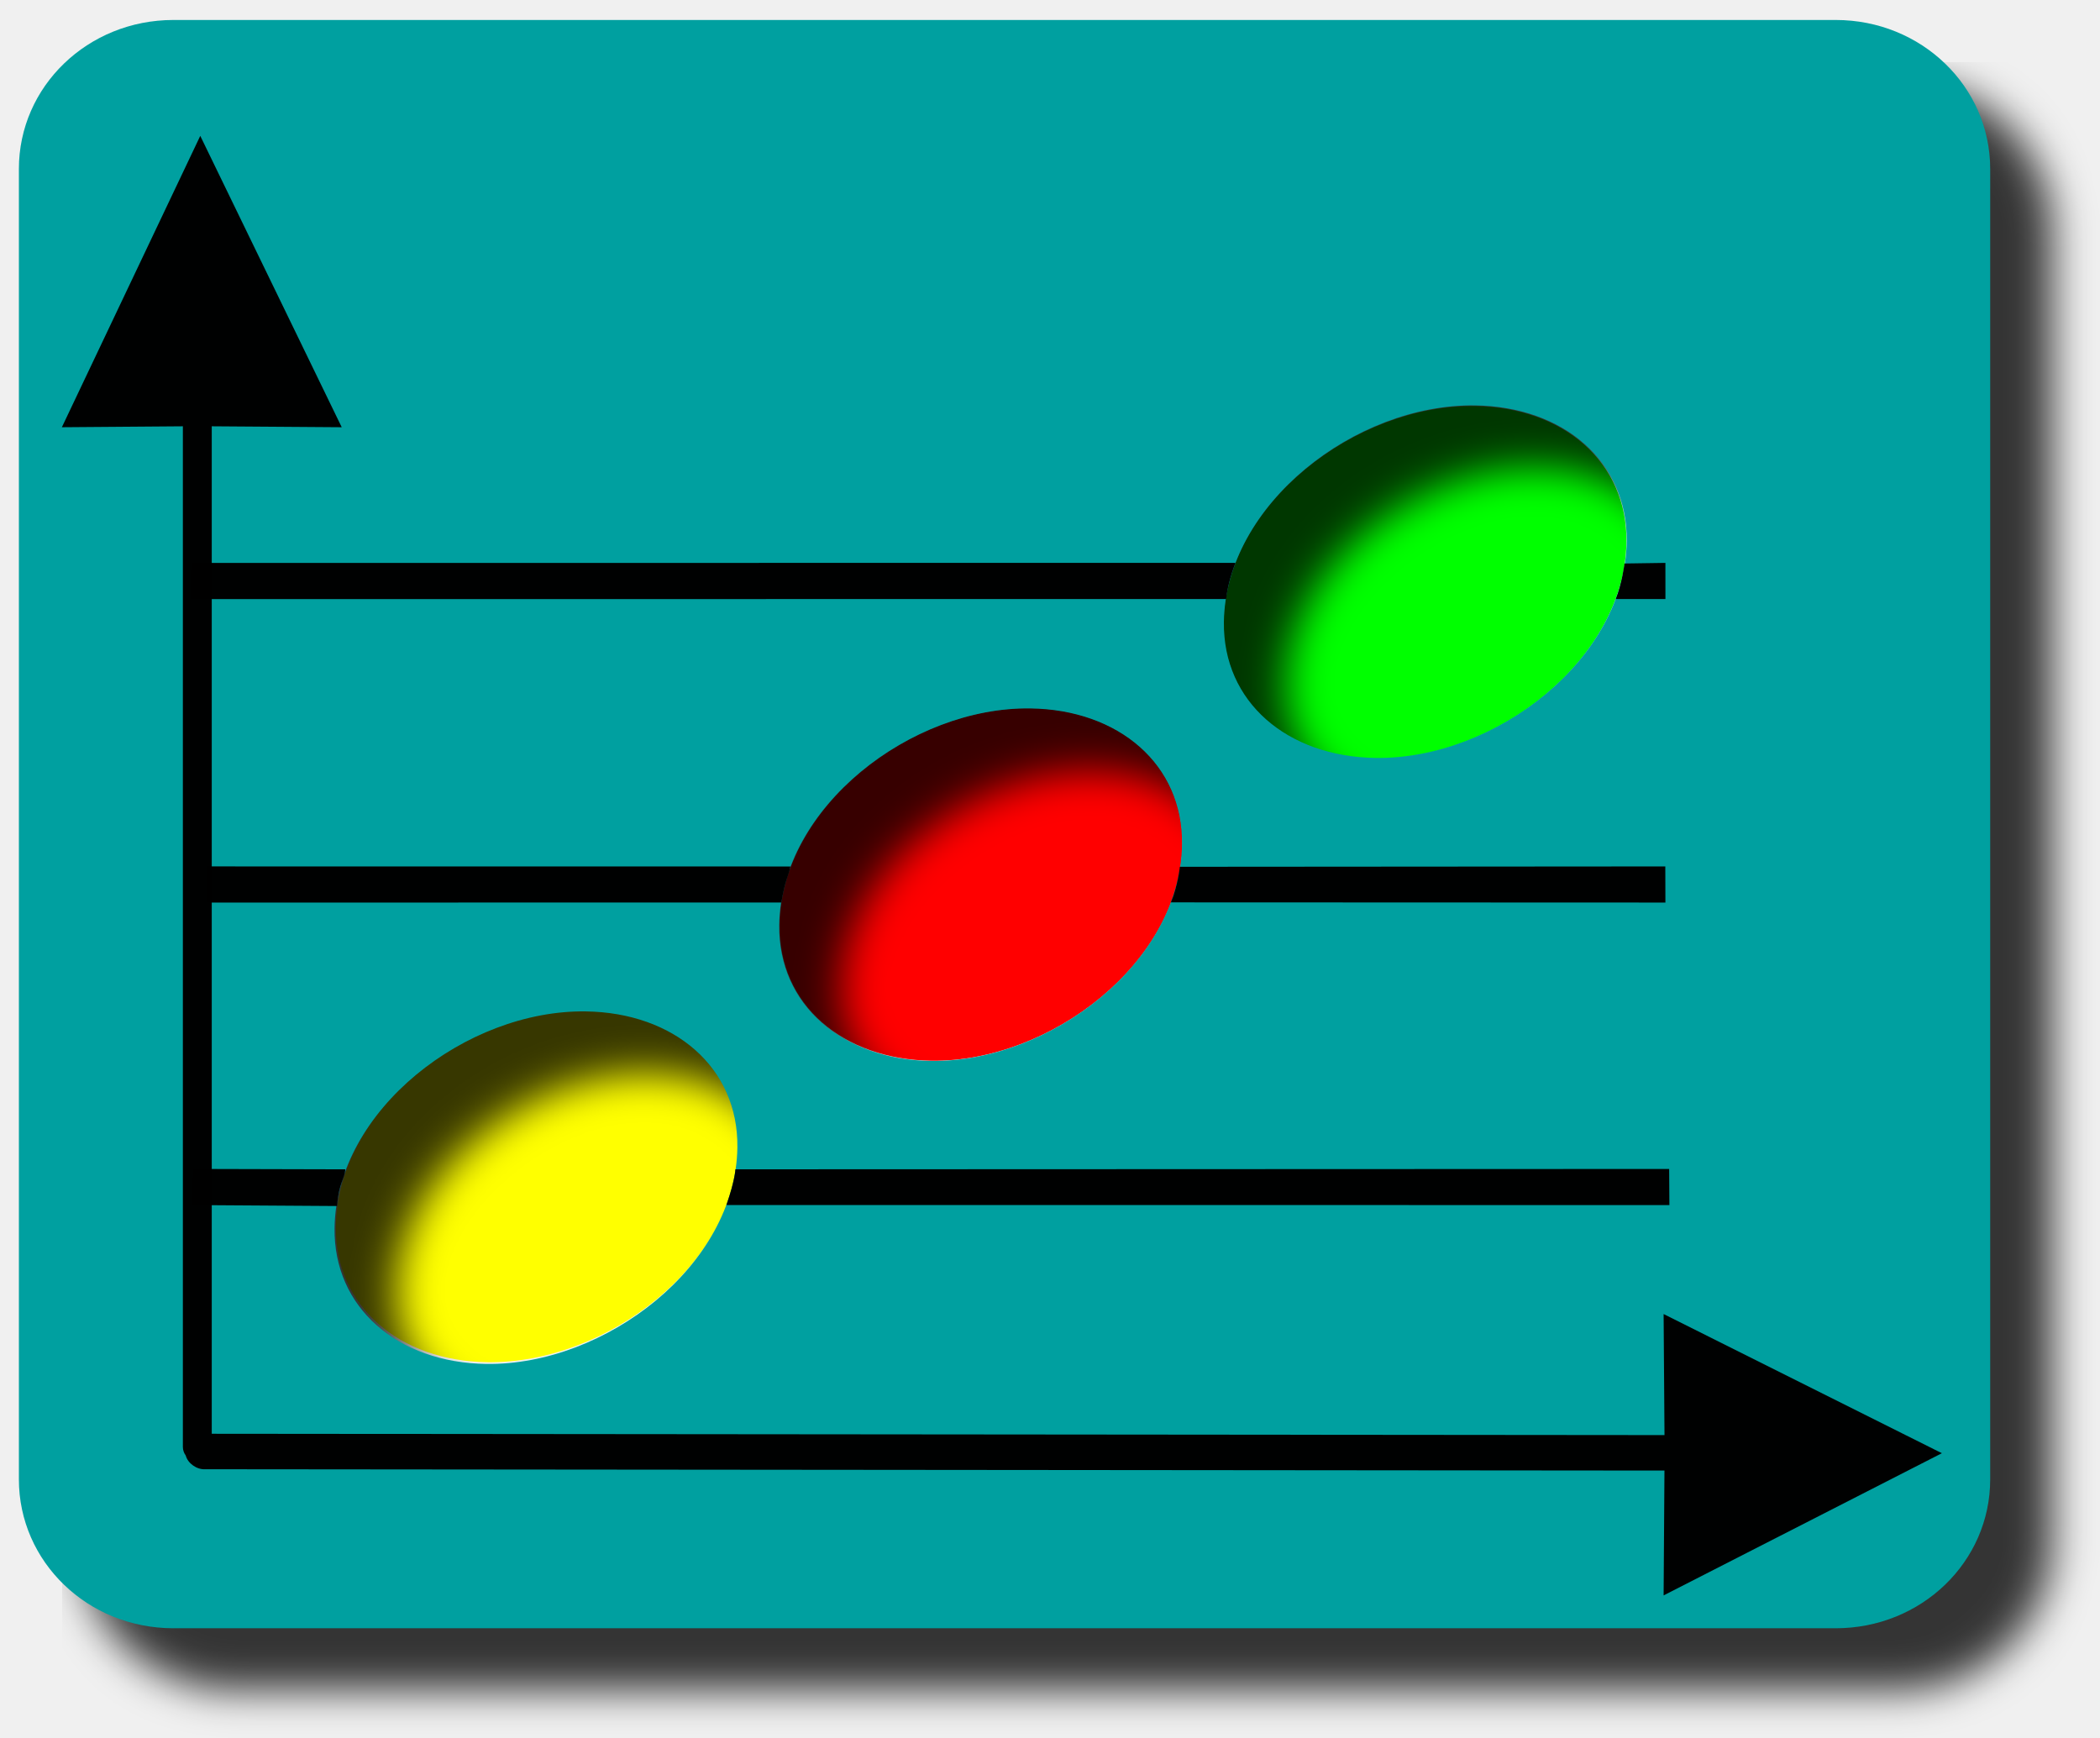
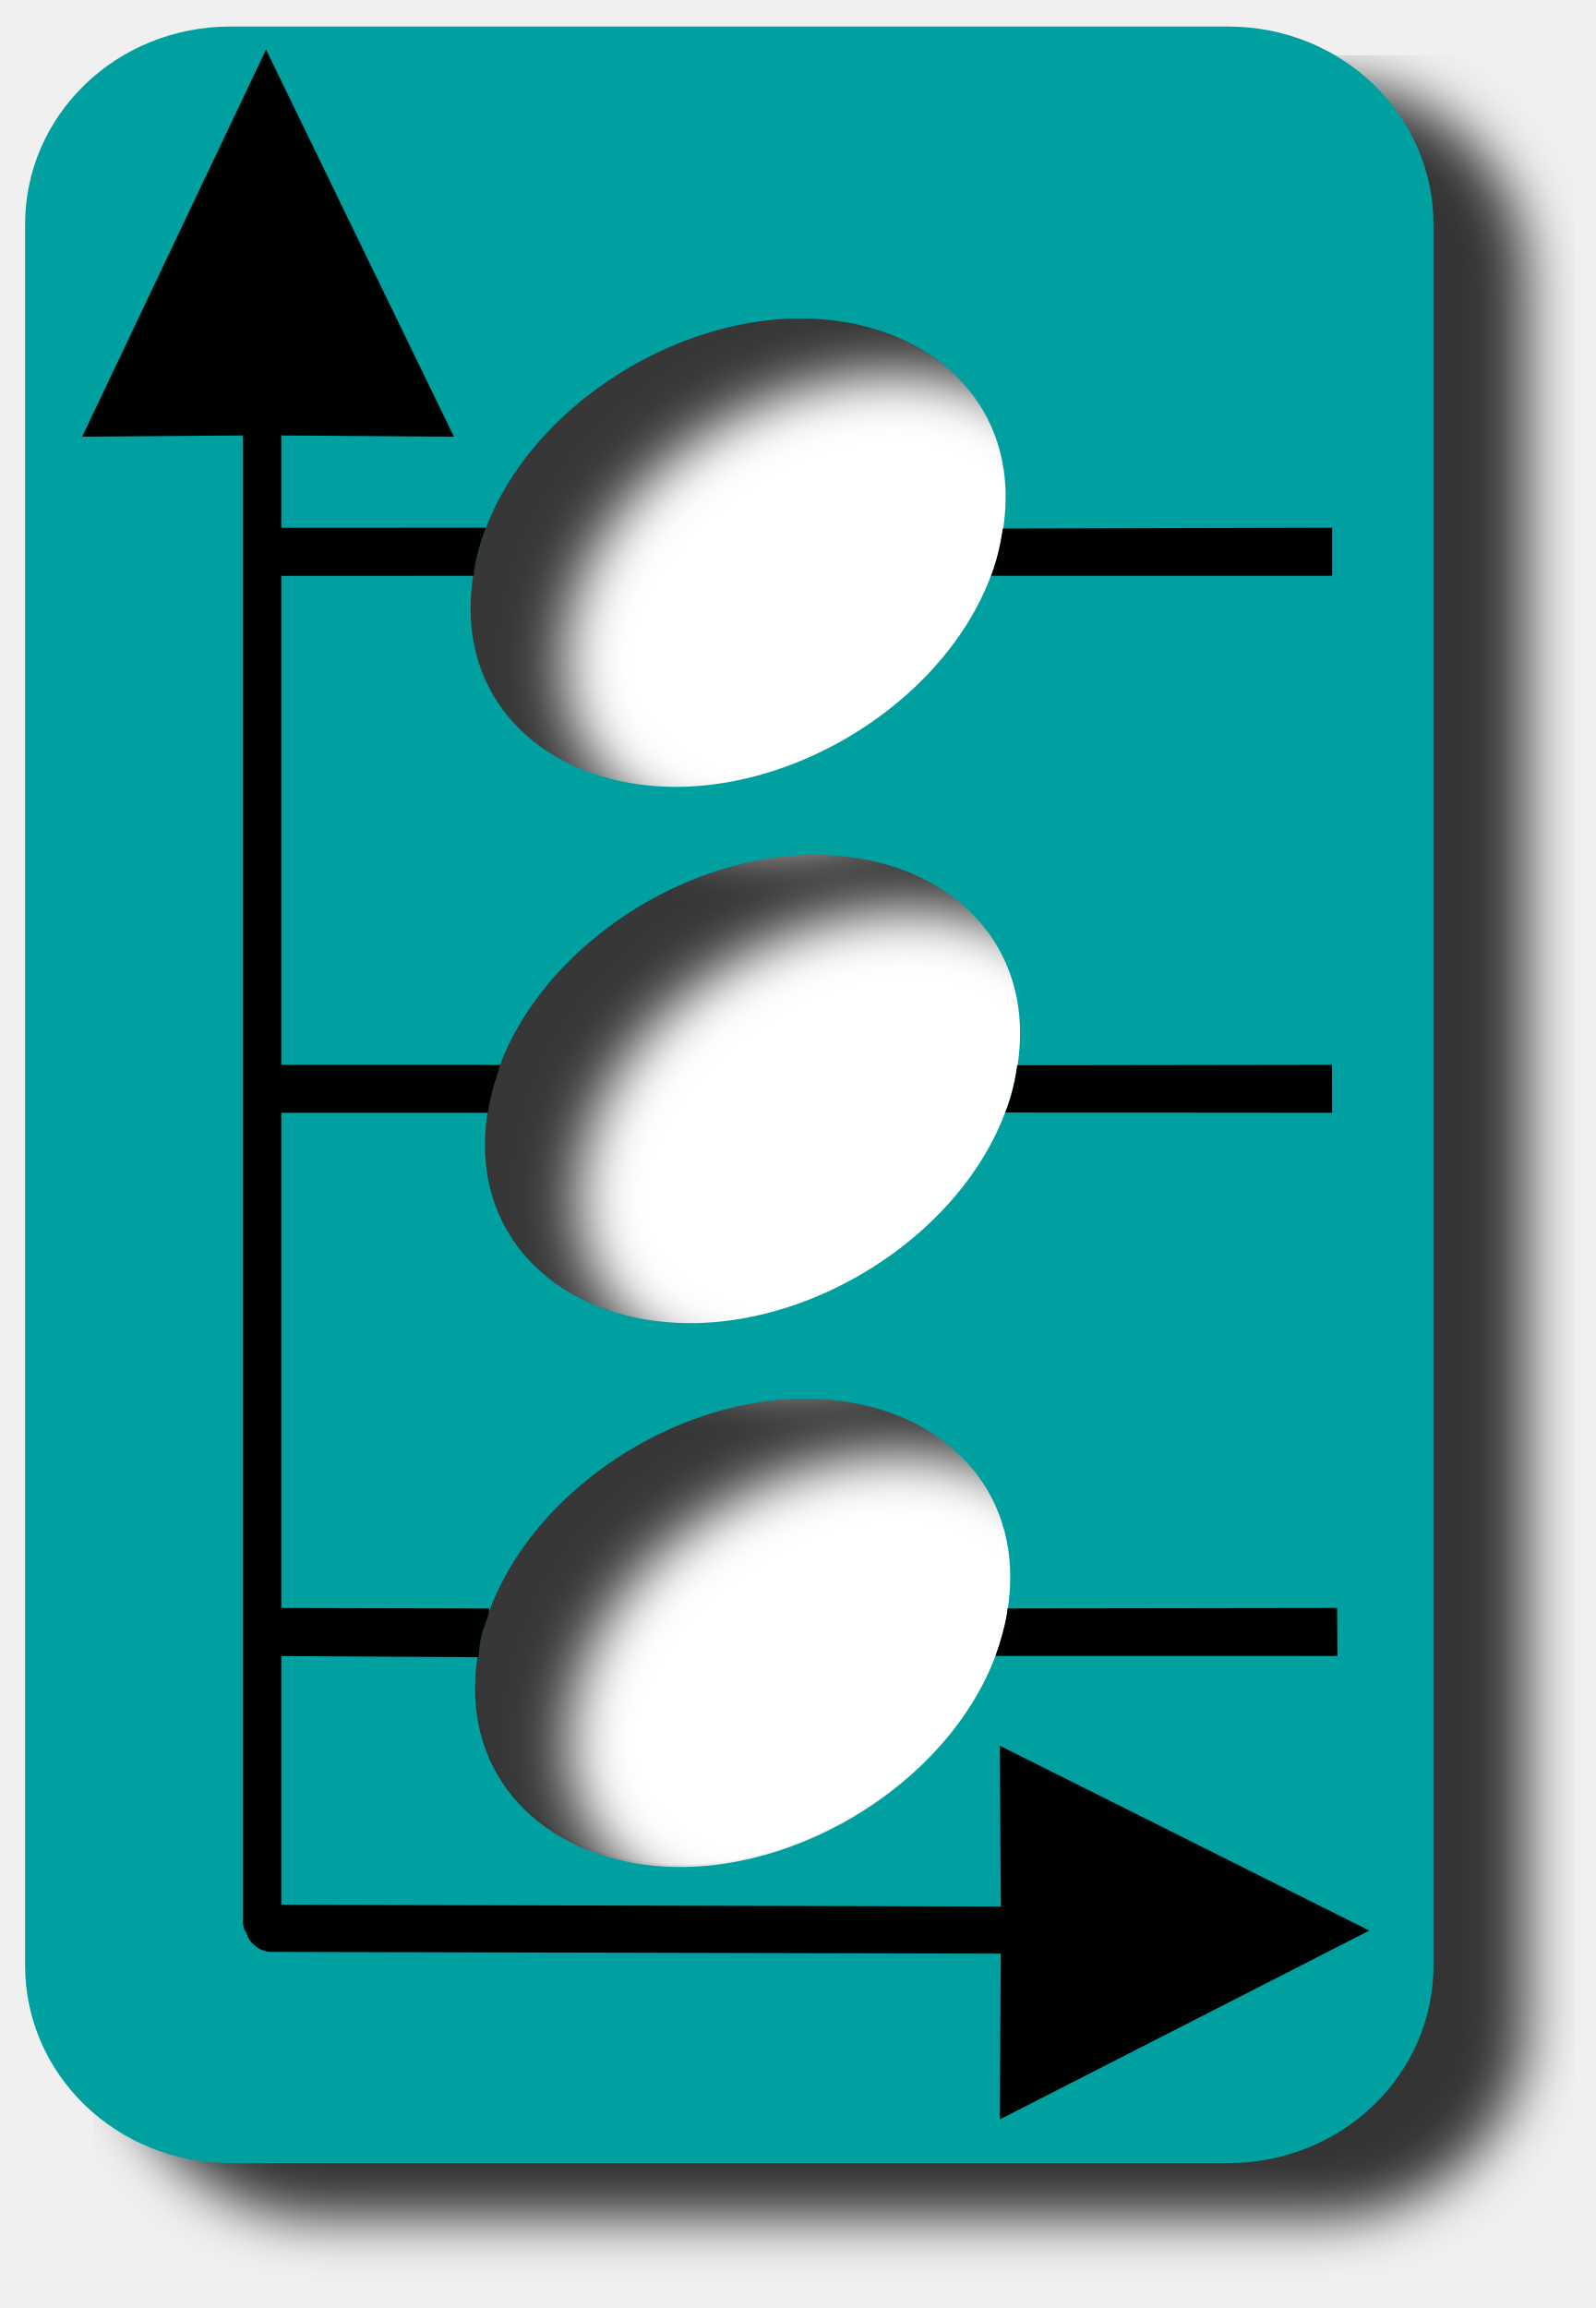
- <svg xmlns="http://www.w3.org/2000/svg" width="101.422" height="83.903" id="svg3240" version="1.1">
+ <svg xmlns="http://www.w3.org/2000/svg" width="58" height="83.903" id="svg3240" version="1.1">
  <defs id="defs3242">
    <marker orient="auto" refY="0" refX="0" id="DotM" style="overflow:visible">
      <path id="path3860" d="m -2.5,-1 c 0,2.76 -2.24,5 -5,5 -2.76,0 -5,-2.24 -5,-5 0,-2.76 2.24,-5 5,-5 2.76,0 5,2.24 5,5 z" style="fill-rule:evenodd;stroke:#000000;stroke-width:1pt" transform="matrix(0.4,0,0,0.4,2.96,0.4)" />
    </marker>
    <marker orient="auto" refY="0" refX="0" id="EmptyDiamondMstart" style="overflow:visible">
      <path id="path3914" d="M 0,-7.071 -7.071,0 0,7.071 7.071,0 Z" style="fill:#ffffff;fill-rule:evenodd;stroke:#000000;stroke-width:1pt" transform="matrix(0.4,0,0,0.4,2.6,0)" />
    </marker>
    <marker orient="auto" refY="0" refX="0" id="EmptyDiamondMend" style="overflow:visible">
      <path id="path3923" d="M 0,-7.071 -7.071,0 0,7.071 7.071,0 Z" style="fill:#ffffff;fill-rule:evenodd;stroke:#000000;stroke-width:1pt" transform="matrix(0.4,0,0,0.4,-2.6,0)" />
    </marker>
    <marker orient="auto" refY="0" refX="0" id="Arrow1Lend" style="overflow:visible">
      <path id="path3799" d="M 0,0 5,-5 -12.5,0 5,5 Z" style="fill-rule:evenodd;stroke:#000000;stroke-width:1pt" transform="matrix(-0.8,0,0,-0.8,-10,0)" />
    </marker>
    <marker orient="auto" refY="0" refX="0" id="Arrow1Lstart" style="overflow:visible">
      <path id="path3796" d="M 0,0 5,-5 -12.5,0 5,5 Z" style="fill-rule:evenodd;stroke:#000000;stroke-width:1pt" transform="matrix(0.8,0,0,0.8,10,0)" />
    </marker>
    <filter style="color-interpolation-filters:sRGB" id="filter4942">
      <feFlood flood-opacity="0.784" flood-color="rgb(0,0,0)" result="flood" id="feFlood4932" />
      <feComposite in="flood" in2="SourceGraphic" operator="out" result="composite1" id="feComposite4934" />
      <feGaussianBlur in="composite1" stdDeviation="0.5" result="blur" id="feGaussianBlur4936" />
      <feOffset dx="0.8" dy="0.9" result="offset" id="feOffset4938" />
      <feComposite in="offset" in2="SourceGraphic" operator="atop" result="composite2" id="feComposite4940" />
    </filter>
-     <filter style="color-interpolation-filters:sRGB;" id="filter5080">
+     <filter style="color-interpolation-filters:sRGB" id="filter5080">
      <feFlood flood-opacity="0.784" flood-color="rgb(0,0,0)" result="flood" id="feFlood5070" />
      <feComposite in="flood" in2="SourceGraphic" operator="in" result="composite1" id="feComposite5072" />
      <feGaussianBlur in="composite1" stdDeviation="1" result="blur" id="feGaussianBlur5074" />
      <feOffset dx="3" dy="3" result="offset" id="feOffset5076" />
      <feComposite in="SourceGraphic" in2="offset" operator="over" result="composite2" id="feComposite5078" />
    </filter>
+     <filter style="color-interpolation-filters:sRGB" id="filter1124">
+       <feFlood flood-opacity="0.784" flood-color="rgb(0,0,0)" result="flood" id="feFlood1114" />
+       <feComposite in="flood" in2="SourceGraphic" operator="in" result="composite1" id="feComposite1116" />
+       <feGaussianBlur in="composite1" stdDeviation="1" result="blur" id="feGaussianBlur1118" />
+       <feOffset dx="3.4" dy="2" result="offset" id="feOffset1120" />
+       <feComposite in="SourceGraphic" in2="offset" operator="over" result="composite2" id="feComposite1122" />
+     </filter>
  </defs>
  <g id="layer1" transform="translate(-412.0561,-370.8041)">
-     <path id="path5416-1-9-0" d="m 478.48,407.439 c 5.755,0.077 12.05,-4.763 12.127,-10.458 0.052,-3.856 -3.057,-6.509 -7.329,-6.566 -5.755,-0.077 -12.05,4.763 -12.127,10.458 -0.052,3.856 3.057,6.509 7.329,6.566" style="font-size:4px;font-family:Emmentaler;fill:#00ff00;fill-opacity:1;stroke-width:14.833" />
-     <path id="path5416-1-9-7" d="m 457.039,422.032 c 5.755,0.077 12.05,-4.763 12.127,-10.458 0.052,-3.856 -3.057,-6.509 -7.329,-6.566 -5.755,-0.077 -12.05,4.763 -12.127,10.458 -0.052,3.856 3.057,6.509 7.329,6.566" style="font-size:4px;font-family:Emmentaler;fill:#ff0000;fill-opacity:1;stroke-width:14.833" />
-     <path id="path5416-1-2" d="m 435.605,436.592 c 5.755,0.077 12.05,-4.763 12.127,-10.458 0.052,-3.856 -3.057,-6.509 -7.329,-6.566 -5.755,-0.077 -12.05,4.763 -12.127,10.458 -0.052,3.856 3.057,6.509 7.329,6.566" style="font-size:4px;font-family:Emmentaler;fill:#ffff00;fill-opacity:1;stroke-width:14.833" />
-     <path style="opacity:1;fill:#00a0a0;fill-opacity:1;stroke:none;stroke-width:1;filter:url(#filter5080)" d="M 8.373 0.965 C 4.241 0.965 0.912 4.175 0.912 8.16 L 0.912 71.445 C 0.912 75.431 4.241 78.637 8.373 78.637 L 88.658 78.637 C 92.791 78.637 96.119 75.431 96.119 71.445 L 96.119 8.16 C 96.119 4.175 92.791 0.965 88.658 0.965 L 8.373 0.965 z M 71.236 19.58 C 75.508 19.638 78.616 22.29 78.564 26.146 C 78.488 31.842 72.192 36.681 66.438 36.604 C 62.166 36.546 59.057 33.895 59.109 30.039 C 59.186 24.344 65.482 19.503 71.236 19.58 z M 49.76 34.213 C 54.031 34.27 57.14 36.923 57.088 40.779 C 57.011 46.475 50.717 51.316 44.963 51.238 C 40.691 51.181 37.581 48.528 37.633 44.672 C 37.71 38.977 44.005 34.135 49.76 34.213 z M 28.285 48.846 C 32.557 48.903 35.665 51.556 35.613 55.412 C 35.537 61.107 29.241 65.949 23.486 65.871 C 19.215 65.814 16.106 63.161 16.158 59.305 C 16.235 53.609 22.531 48.768 28.285 48.846 z " transform="translate(412.0561,370.8041)" id="rect3841" />
-     <path style="color:#000000;font-style:normal;font-variant:normal;font-weight:normal;font-stretch:normal;font-size:medium;line-height:normal;font-family:Sans;-inkscape-font-specification:Sans;text-indent:0;text-align:start;text-decoration:none;text-decoration-line:none;letter-spacing:normal;word-spacing:normal;text-transform:none;writing-mode:lr-tb;direction:ltr;baseline-shift:baseline;text-anchor:start;display:inline;overflow:visible;visibility:visible;opacity:0.99;fill:#000000;fill-opacity:1;fill-rule:nonzero;stroke:none;stroke-width:1.013;marker:none;enable-background:accumulate" d="m 9.672,6.561 -6.684,14.072 5.844,-0.045 v 49.291 a 0.697,0.696 0 0 0 0.137,0.412 c 0.103,0.389 0.543,0.691 0.939,0.666 l 70.479,0.064 -0.041,6.029 13.439,-6.867 -13.439,-6.721 0.043,5.846 -70.162,-0.064 v -48.656 l 6.277,0.045 z" transform="translate(412.0561,370.8041)" id="line8" />
-     <path style="color:#000000;font-style:normal;font-variant:normal;font-weight:normal;font-stretch:normal;font-size:medium;line-height:normal;font-family:Sans;-inkscape-font-specification:Sans;text-indent:0;text-align:start;text-decoration:none;text-decoration-line:none;letter-spacing:normal;word-spacing:normal;text-transform:none;writing-mode:lr-tb;direction:ltr;baseline-shift:baseline;text-anchor:start;display:inline;overflow:visible;visibility:visible;opacity:0.99;fill:#000000;fill-opacity:1;fill-rule:nonzero;stroke:none;stroke-width:0.81;marker:none;enable-background:accumulate" d="m 492.682,429.003 -45.545,-0.001 c 0.428,-1.233 0.435,-1.726 0.435,-1.726 l 45.098,-0.017 z" id="line8-6-7-5-0" />
-     <path style="color:#000000;font-style:normal;font-variant:normal;font-weight:normal;font-stretch:normal;font-size:medium;line-height:normal;font-family:Sans;-inkscape-font-specification:Sans;text-indent:0;text-align:start;text-decoration:none;text-decoration-line:none;letter-spacing:normal;word-spacing:normal;text-transform:none;writing-mode:lr-tb;direction:ltr;baseline-shift:baseline;text-anchor:start;display:inline;overflow:visible;visibility:visible;opacity:0.99;fill:#000000;fill-opacity:1;fill-rule:nonzero;stroke:none;stroke-width:0.852;marker:none;enable-background:accumulate" d="m 421.275,399.737 50.001,-0.001 c 0.05,-0.505 0.204,-1.105 0.45,-1.749 l -50.438,0.005 z" id="line8-6-7-5" />
-     <path style="color:#000000;font-style:normal;font-variant:normal;font-weight:normal;font-stretch:normal;font-size:medium;line-height:normal;font-family:Sans;-inkscape-font-specification:Sans;text-indent:0;text-align:start;text-decoration:none;text-decoration-line:none;letter-spacing:normal;word-spacing:normal;text-transform:none;writing-mode:lr-tb;direction:ltr;baseline-shift:baseline;text-anchor:start;display:inline;overflow:visible;visibility:visible;opacity:0.99;fill:#000000;fill-opacity:1;fill-rule:nonzero;stroke:none;stroke-width:0.636;marker:none;enable-background:accumulate" d="m 422.02,414.393 27.772,-10e-4 c 0.2,-1.162 0.346,-1.26 0.441,-1.741 l -28.205,-0.003 z" id="line8-6-7-5-6" />
-     <path style="color:#000000;font-style:normal;font-variant:normal;font-weight:normal;font-stretch:normal;font-size:medium;line-height:normal;font-family:Sans;-inkscape-font-specification:Sans;text-indent:0;text-align:start;text-decoration:none;text-decoration-line:none;letter-spacing:normal;word-spacing:normal;text-transform:none;writing-mode:lr-tb;direction:ltr;baseline-shift:baseline;text-anchor:start;display:inline;overflow:visible;visibility:visible;opacity:0.99;fill:#000000;fill-opacity:1;fill-rule:nonzero;stroke:none;stroke-width:0.585;marker:none;enable-background:accumulate" d="m 492.489,414.393 -23.885,-0.009 c 0.342,-0.814 0.433,-1.718 0.433,-1.718 l 23.447,-0.017 z" id="line8-6-7-5-0-6" />
-     <path style="color:#000000;font-style:normal;font-variant:normal;font-weight:normal;font-stretch:normal;font-size:medium;line-height:normal;font-family:Sans;-inkscape-font-specification:Sans;text-indent:0;text-align:start;text-decoration:none;text-decoration-line:none;letter-spacing:normal;word-spacing:normal;text-transform:none;writing-mode:lr-tb;direction:ltr;baseline-shift:baseline;text-anchor:start;display:inline;overflow:visible;visibility:visible;opacity:0.99;fill:#000000;fill-opacity:1;fill-rule:nonzero;stroke:none;stroke-width:0.233;marker:none;enable-background:accumulate" d="m 492.49,399.734 -2.401,0.002 c 0.3,-0.725 0.425,-1.718 0.425,-1.718 l 1.975,-0.029 z" id="line8-6-7-5-0-6-2" />
-     <path style="color:#000000;font-style:normal;font-variant:normal;font-weight:normal;font-stretch:normal;font-size:medium;line-height:normal;font-family:Sans;-inkscape-font-specification:Sans;text-indent:0;text-align:start;text-decoration:none;text-decoration-line:none;letter-spacing:normal;word-spacing:normal;text-transform:none;writing-mode:lr-tb;direction:ltr;baseline-shift:baseline;text-anchor:start;display:inline;overflow:visible;visibility:visible;opacity:0.99;fill:#000000;fill-opacity:1;fill-rule:nonzero;stroke:none;stroke-width:0.343;marker:none;enable-background:accumulate" d="m 421.365,429.003 6.97,0.046 c 0.091,-1.162 0.373,-1.291 0.396,-1.772 l -7.364,-0.019 z" id="line8-6-7-5-6-6" />
+     <path id="path5416-1-9-0" d="m 436.48,399.439 c 5.755,0.077 12.05,-4.763 12.127,-10.458 0.052,-3.856 -3.057,-6.509 -7.329,-6.566 -5.755,-0.077 -12.05,4.763 -12.127,10.458 -0.052,3.856 3.057,6.509 7.329,6.566" style="font-size:4px;font-family:Emmentaler;fill:#ffffff;fill-opacity:1;stroke-width:14.833" />
+     <path id="path5416-1-9-7" d="m 437.039,418.896 c 5.755,0.077 12.05,-4.763 12.127,-10.458 0.052,-3.856 -3.057,-6.509 -7.329,-6.566 -5.755,-0.077 -12.05,4.763 -12.127,10.458 -0.052,3.856 3.057,6.509 7.329,6.566" style="font-size:4px;font-family:Emmentaler;fill:#ffffff;fill-opacity:1;stroke-width:14.833" />
+     <path id="path5416-1-2" d="m 436.721,438.592 c 5.755,0.077 12.05,-4.763 12.127,-10.458 0.052,-3.856 -3.057,-6.509 -7.329,-6.566 -5.755,-0.077 -12.05,4.763 -12.127,10.458 -0.052,3.856 3.057,6.509 7.329,6.566" style="font-size:4px;font-family:Emmentaler;fill:#ffffff;fill-opacity:1;stroke-width:14.833" />
+     <path style="opacity:1;fill:#00a0a0;fill-opacity:1;stroke:none;stroke-width:1;filter:url(#filter1124)" d="m 8.373,0.965 c -4.132,0 -7.461,3.21 -7.461,7.195 V 71.445 c 0,3.986 3.329,7.191 7.461,7.191 H 44.658 c 4.132,0 7.461,-3.206 7.461,-7.191 V 8.16 c 0,-3.986 -3.329,-7.195 -7.461,-7.195 z M 29.236,11.58 c 4.271,0.058 7.38,2.71 7.328,6.566 -0.077,5.695 -6.372,10.535 -12.127,10.457 -4.271,-0.058 -7.38,-2.708 -7.328,-6.564 0.077,-5.695 6.372,-10.536 12.127,-10.459 z m 0.523,19.496 c 4.271,0.058 7.38,2.71 7.328,6.566 -0.077,5.695 -6.37,10.536 -12.125,10.459 -4.271,-0.058 -7.382,-2.71 -7.33,-6.566 0.077,-5.695 6.372,-10.536 12.127,-10.459 z m -0.358,19.769 c 4.271,0.058 7.38,2.71 7.328,6.566 -0.077,5.695 -6.372,10.536 -12.127,10.459 -4.271,-0.058 -7.38,-2.71 -7.328,-6.566 0.077,-5.695 6.372,-10.536 12.127,-10.459 z" transform="translate(412.0561,370.8041)" id="rect3841" />
+     <path style="color:#000000;font-style:normal;font-variant:normal;font-weight:normal;font-stretch:normal;font-size:medium;line-height:normal;font-family:Sans;-inkscape-font-specification:Sans;text-indent:0;text-align:start;text-decoration:none;text-decoration-line:none;letter-spacing:normal;word-spacing:normal;text-transform:none;writing-mode:lr-tb;direction:ltr;baseline-shift:baseline;text-anchor:start;display:inline;overflow:visible;visibility:visible;opacity:0.99;fill:#000000;fill-opacity:1;fill-rule:nonzero;stroke:none;stroke-width:1.013;marker:none;enable-background:accumulate" d="m 9.672,1.803 -6.684,14.072 5.844,-0.045 v 54.049 c 3.832e-4,0.148 0.048,0.293 0.137,0.412 0.103,0.389 0.543,0.691 0.939,0.666 l 26.479,0.064 -0.041,6.029 13.439,-6.867 -13.439,-6.721 0.043,5.846 -26.162,-0.064 V 15.83 l 6.277,0.045 z" transform="translate(412.0561,370.8041)" id="line8" />
+     <path style="color:#000000;font-style:normal;font-variant:normal;font-weight:normal;font-stretch:normal;font-size:medium;line-height:normal;font-family:Sans;-inkscape-font-specification:Sans;text-indent:0;text-align:start;text-decoration:none;text-decoration-line:none;letter-spacing:normal;word-spacing:normal;text-transform:none;writing-mode:lr-tb;direction:ltr;baseline-shift:baseline;text-anchor:start;display:inline;overflow:visible;visibility:visible;opacity:0.99;fill:#000000;fill-opacity:1;fill-rule:nonzero;stroke:none;stroke-width:0.81;marker:none;enable-background:accumulate" d="m 460.682,431.003 -12.429,-0.001 c 0.428,-1.233 0.435,-1.726 0.435,-1.726 l 11.982,-0.017 z" id="line8-6-7-5-0" />
+     <path style="color:#000000;font-style:normal;font-variant:normal;font-weight:normal;font-stretch:normal;font-size:medium;line-height:normal;font-family:Sans;-inkscape-font-specification:Sans;text-indent:0;text-align:start;text-decoration:none;text-decoration-line:none;letter-spacing:normal;word-spacing:normal;text-transform:none;writing-mode:lr-tb;direction:ltr;baseline-shift:baseline;text-anchor:start;display:inline;overflow:visible;visibility:visible;opacity:0.99;fill:#000000;fill-opacity:1;fill-rule:nonzero;stroke:none;stroke-width:0.852;marker:none;enable-background:accumulate" d="m 421.275,391.737 8.001,-10e-4 c 0.05,-0.505 0.204,-1.105 0.45,-1.749 l -8.438,0.005 z" id="line8-6-7-5" />
+     <path style="color:#000000;font-style:normal;font-variant:normal;font-weight:normal;font-stretch:normal;font-size:medium;line-height:normal;font-family:Sans;-inkscape-font-specification:Sans;text-indent:0;text-align:start;text-decoration:none;text-decoration-line:none;letter-spacing:normal;word-spacing:normal;text-transform:none;writing-mode:lr-tb;direction:ltr;baseline-shift:baseline;text-anchor:start;display:inline;overflow:visible;visibility:visible;opacity:0.99;fill:#000000;fill-opacity:1;fill-rule:nonzero;stroke:none;stroke-width:0.636;marker:none;enable-background:accumulate" d="m 422.02,411.257 7.772,-10e-4 c 0.2,-1.162 0.346,-1.26 0.441,-1.741 l -8.205,-0.003 z" id="line8-6-7-5-6" />
+     <path style="color:#000000;font-style:normal;font-variant:normal;font-weight:normal;font-stretch:normal;font-size:medium;line-height:normal;font-family:Sans;-inkscape-font-specification:Sans;text-indent:0;text-align:start;text-decoration:none;text-decoration-line:none;letter-spacing:normal;word-spacing:normal;text-transform:none;writing-mode:lr-tb;direction:ltr;baseline-shift:baseline;text-anchor:start;display:inline;overflow:visible;visibility:visible;opacity:0.99;fill:#000000;fill-opacity:1;fill-rule:nonzero;stroke:none;stroke-width:0.585;marker:none;enable-background:accumulate" d="m 460.489,411.257 -11.885,-0.009 c 0.342,-0.814 0.433,-1.718 0.433,-1.718 l 11.447,-0.017 z" id="line8-6-7-5-0-6" />
+     <path style="color:#000000;font-style:normal;font-variant:normal;font-weight:normal;font-stretch:normal;font-size:medium;line-height:normal;font-family:Sans;-inkscape-font-specification:Sans;text-indent:0;text-align:start;text-decoration:none;text-decoration-line:none;letter-spacing:normal;word-spacing:normal;text-transform:none;writing-mode:lr-tb;direction:ltr;baseline-shift:baseline;text-anchor:start;display:inline;overflow:visible;visibility:visible;opacity:0.99;fill:#000000;fill-opacity:1;fill-rule:nonzero;stroke:none;stroke-width:0.233;marker:none;enable-background:accumulate" d="m 460.49,391.734 -12.401,0.002 c 0.3,-0.725 0.425,-1.718 0.425,-1.718 l 11.975,-0.029 z" id="line8-6-7-5-0-6-2" />
+     <path style="color:#000000;font-style:normal;font-variant:normal;font-weight:normal;font-stretch:normal;font-size:medium;line-height:normal;font-family:Sans;-inkscape-font-specification:Sans;text-indent:0;text-align:start;text-decoration:none;text-decoration-line:none;letter-spacing:normal;word-spacing:normal;text-transform:none;writing-mode:lr-tb;direction:ltr;baseline-shift:baseline;text-anchor:start;display:inline;overflow:visible;visibility:visible;opacity:0.99;fill:#000000;fill-opacity:1;fill-rule:nonzero;stroke:none;stroke-width:0.343;marker:none;enable-background:accumulate" d="m 421.365,431.003 8.086,0.046 c 0.091,-1.162 0.373,-1.291 0.396,-1.772 l -8.481,-0.019 z" id="line8-6-7-5-6-6" />
  </g>
</svg>
